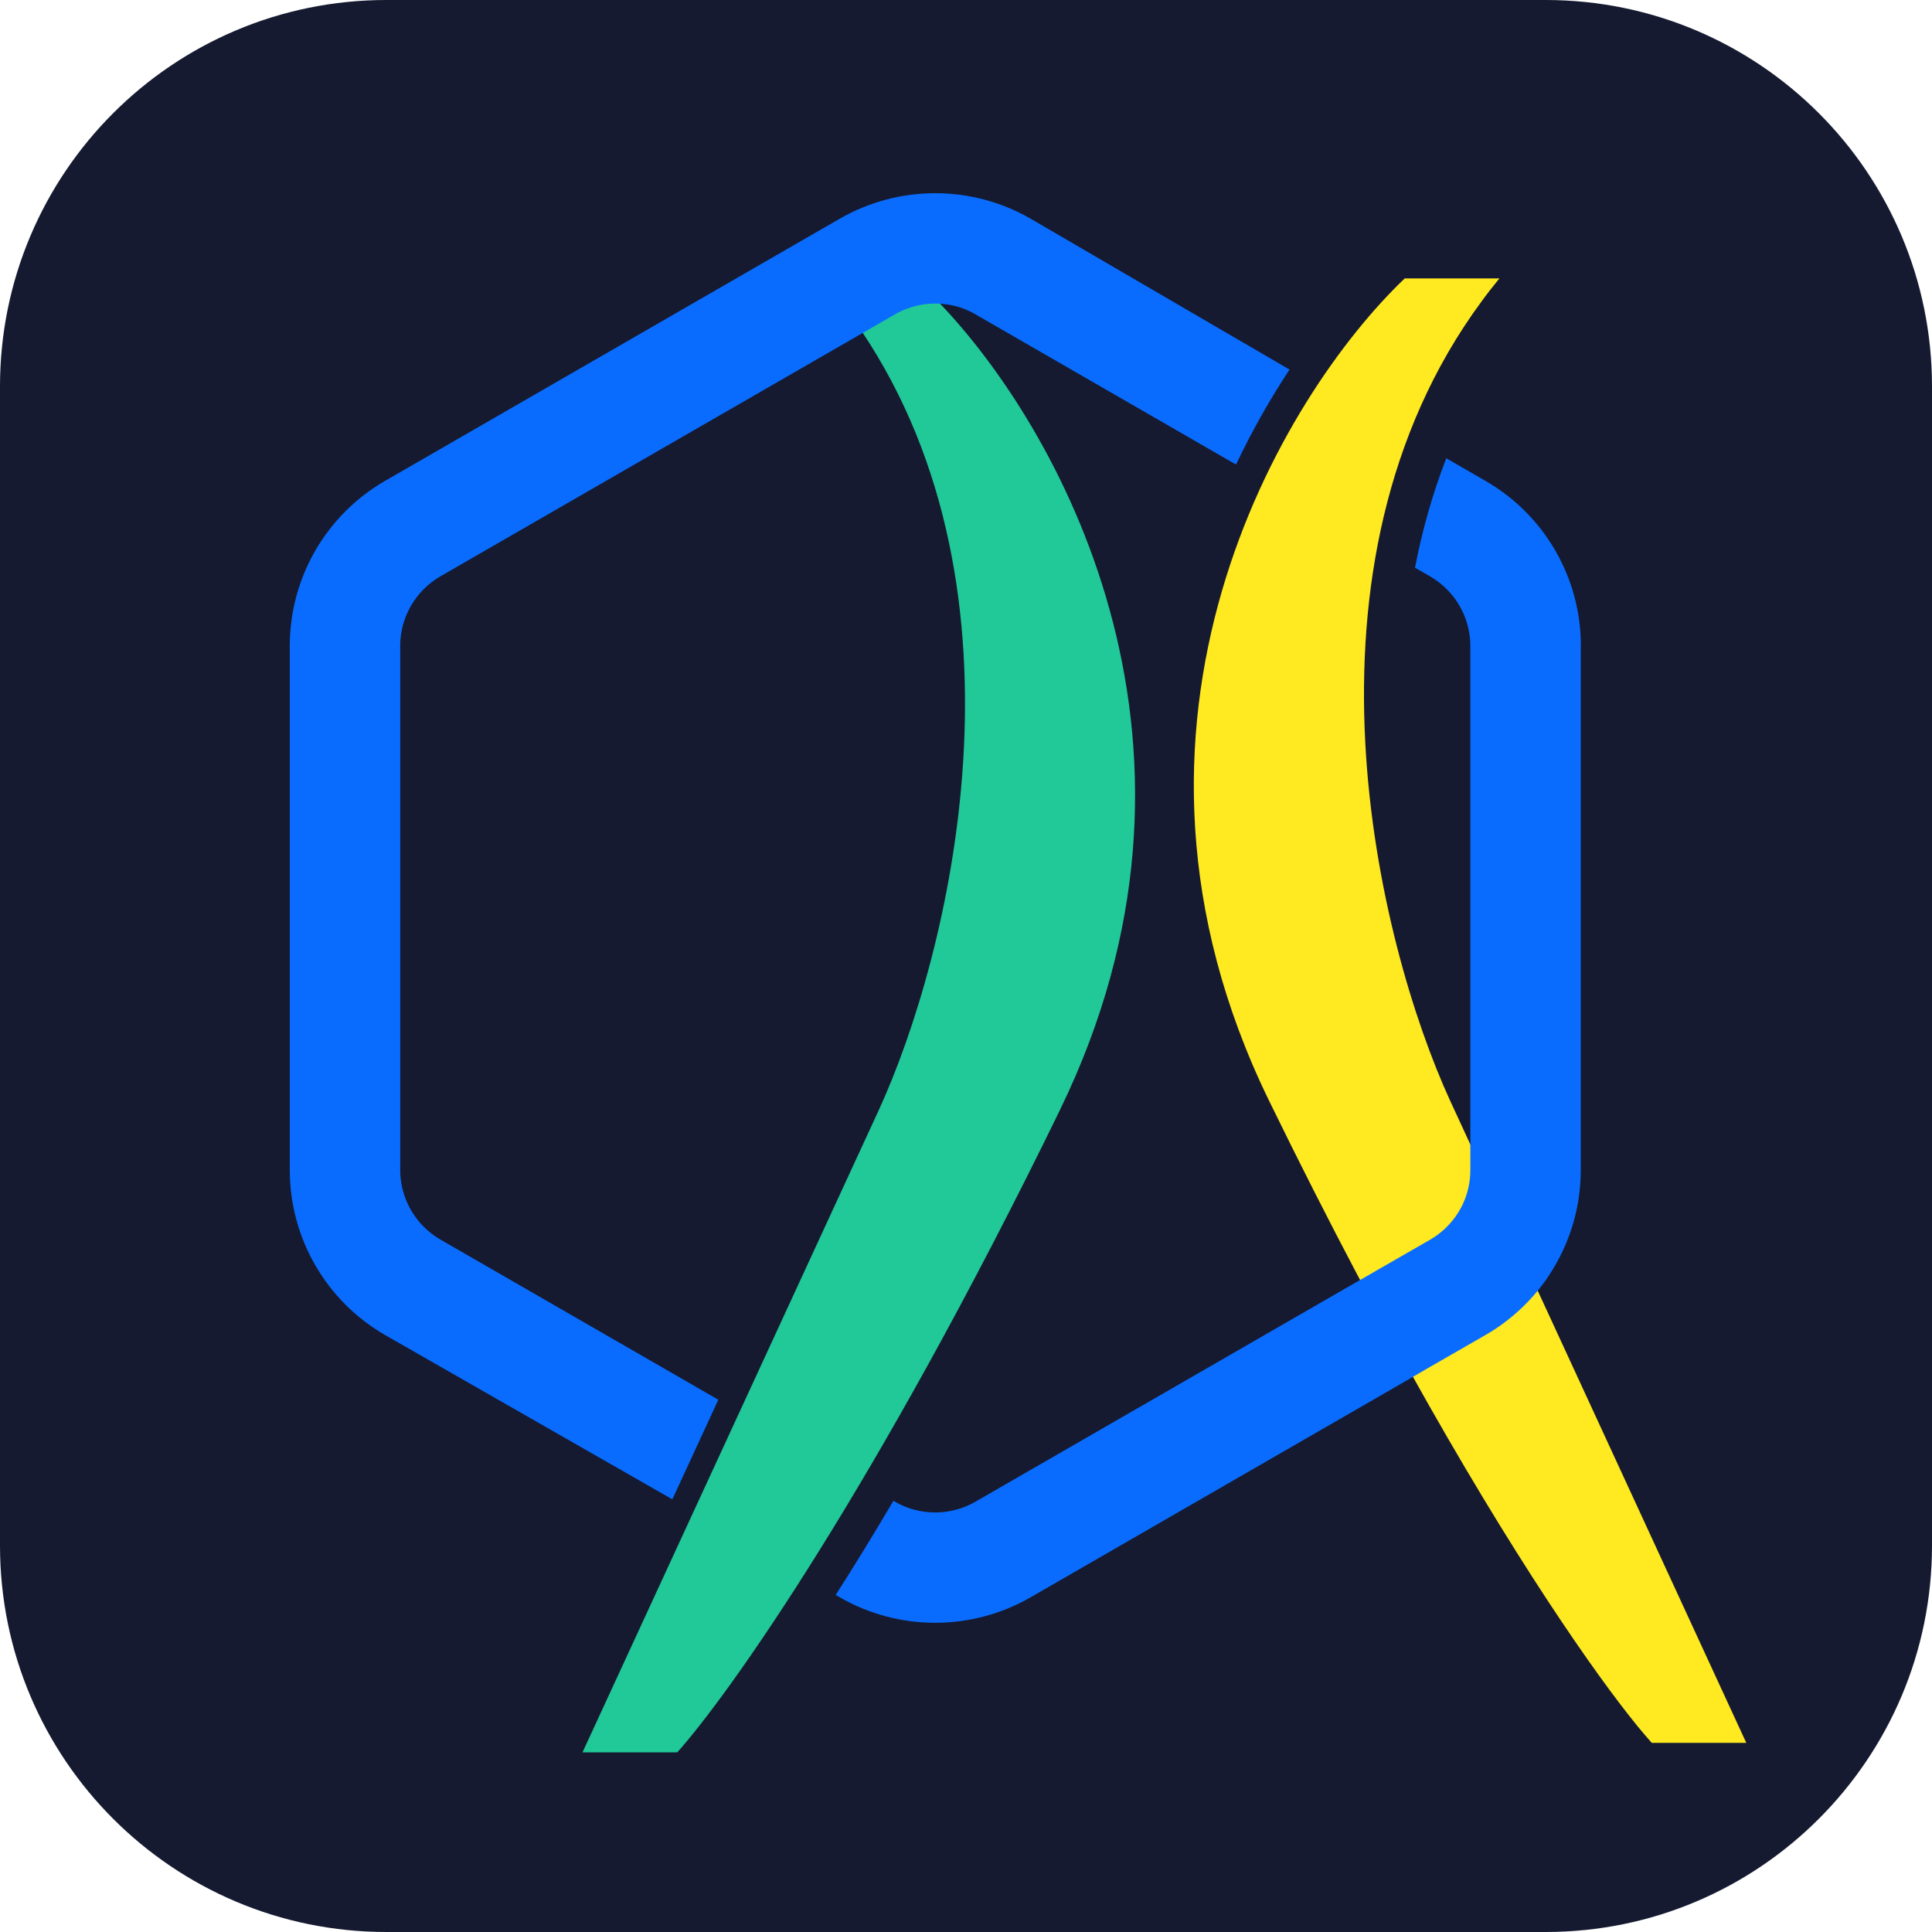
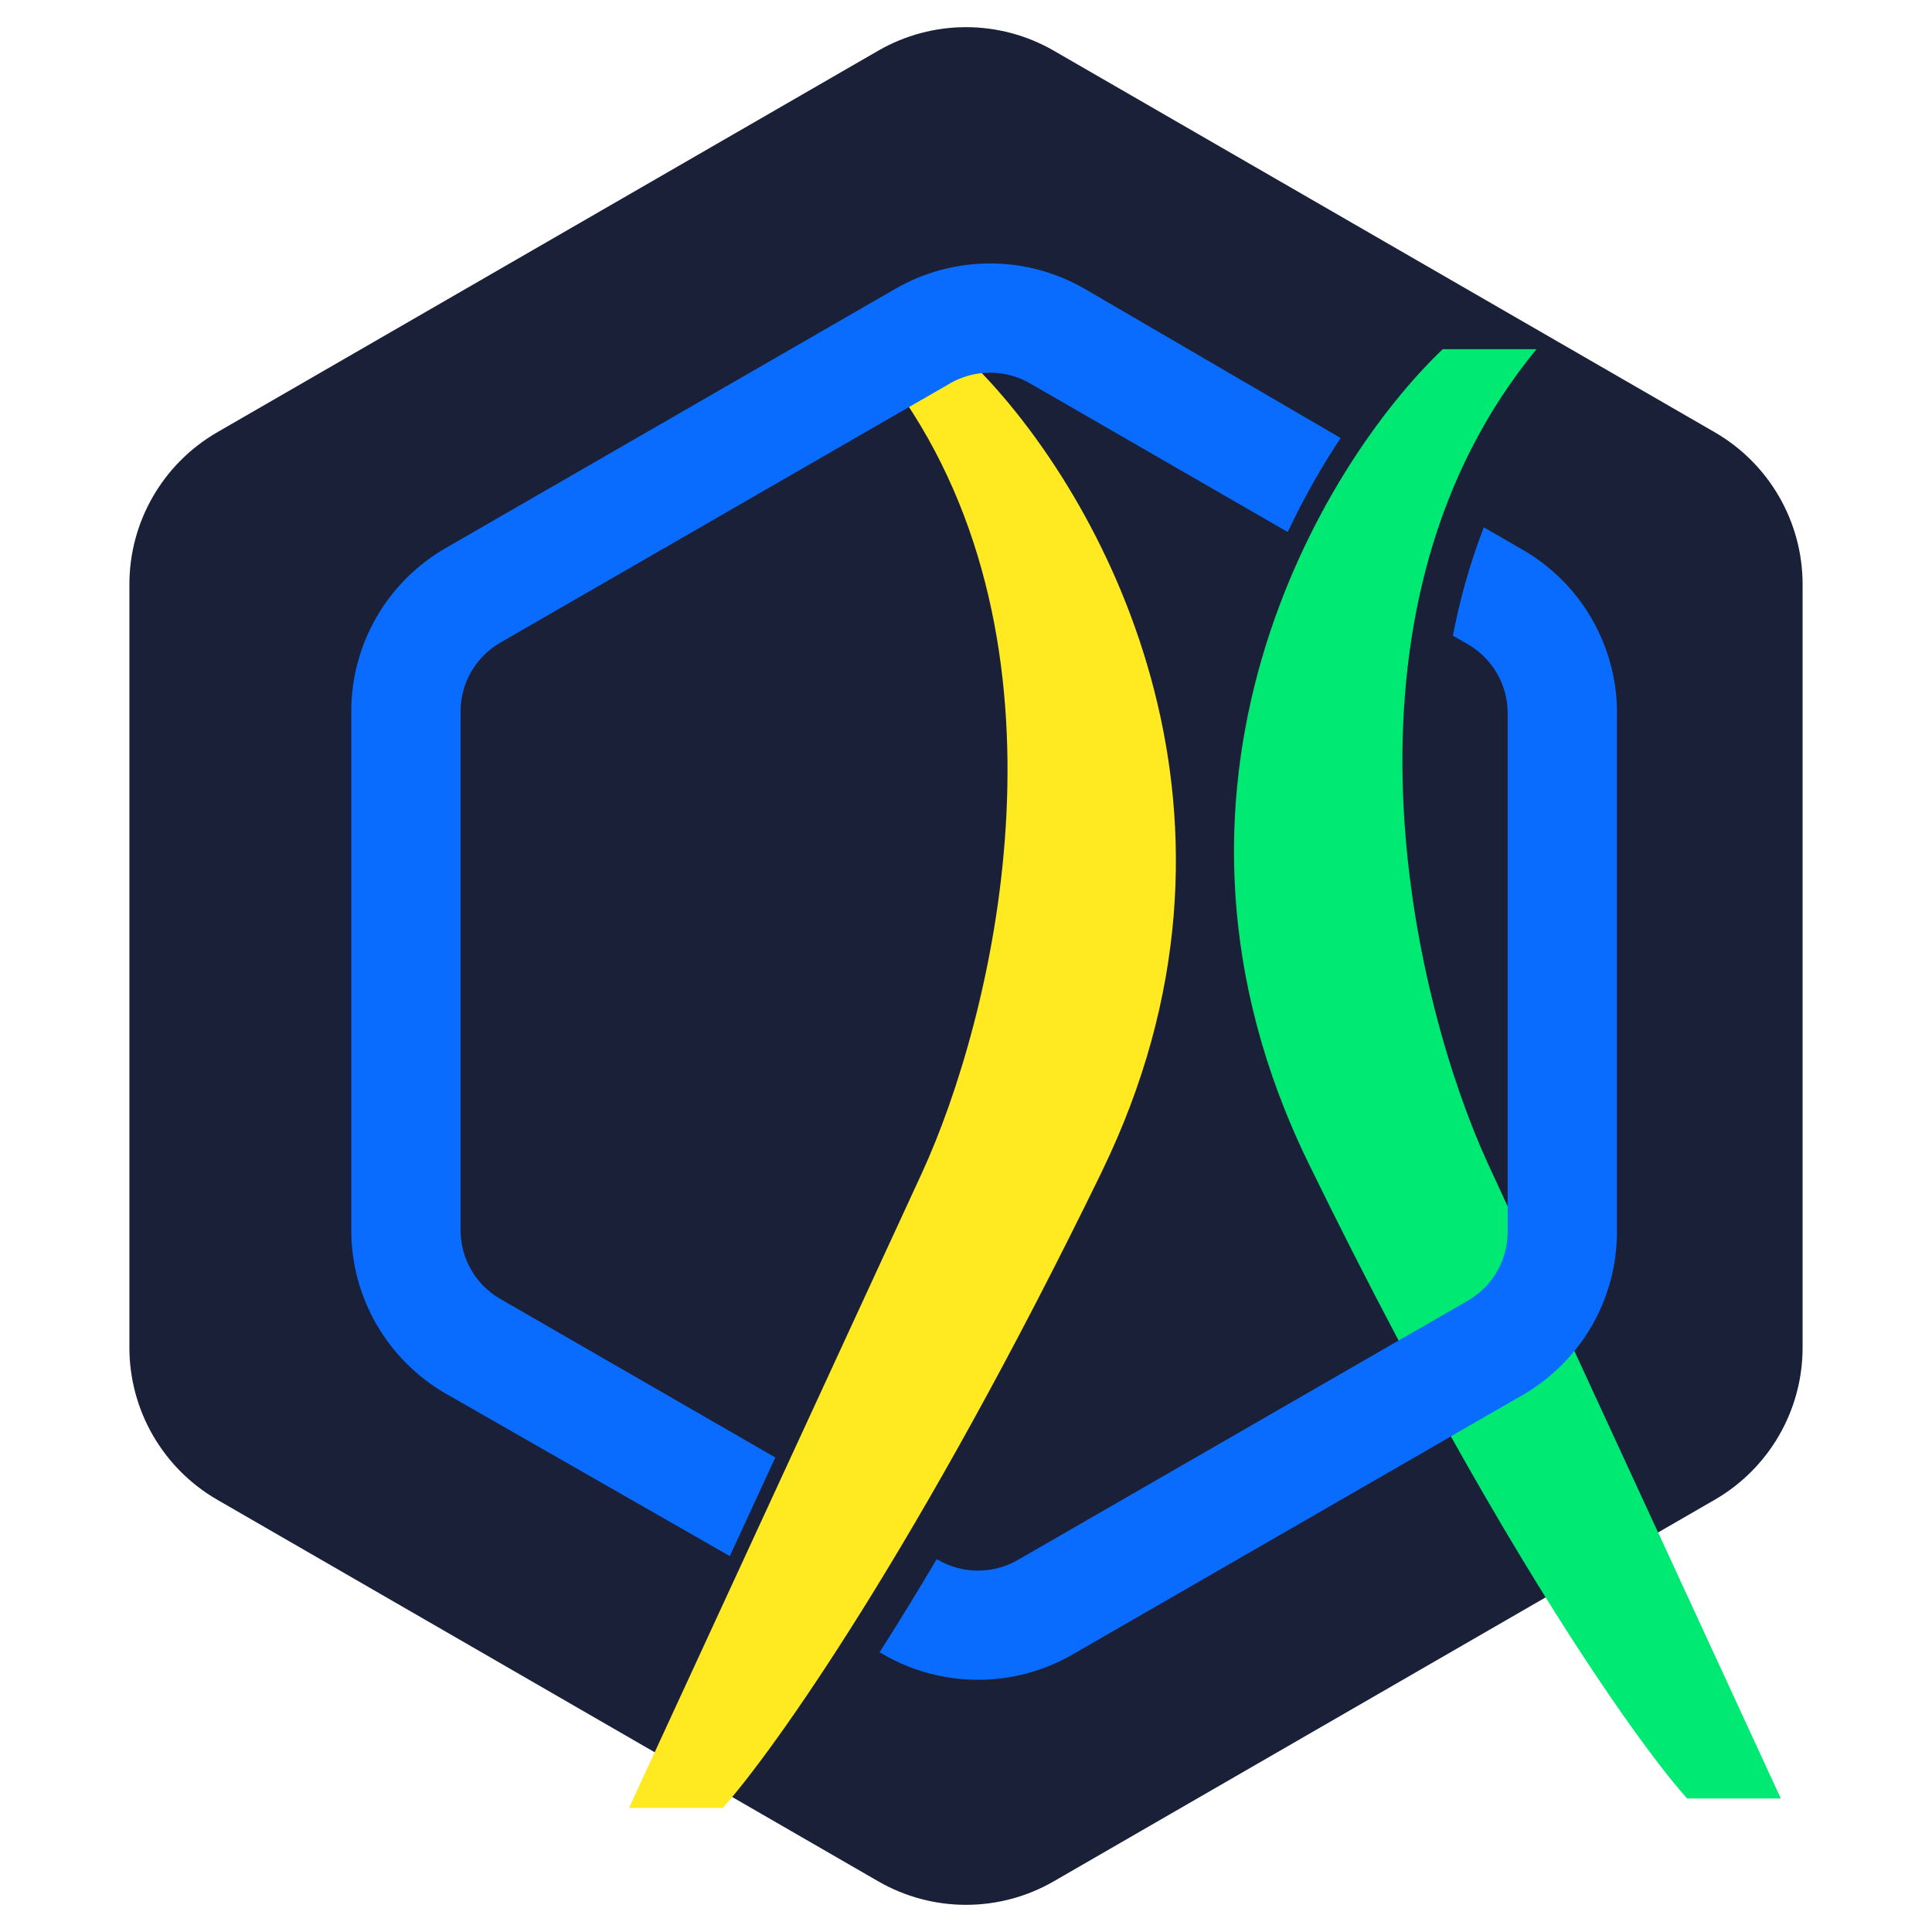
- <svg xmlns="http://www.w3.org/2000/svg" width="20" height="20" viewBox="0 0 20 20" fill="none">
-   <rect width="20" height="20" rx="4" fill="#151A30" />
-   <path d="M18.079 18.042H17.099C17.058 17.996 17.011 17.941 16.956 17.875C16.515 17.335 15.67 16.127 14.594 14.195C14.418 13.88 14.236 13.545 14.048 13.191C13.757 12.639 13.452 12.04 13.136 11.392C11.227 7.475 13.277 4.087 14.542 2.882H15.522C15.458 2.96 15.396 3.039 15.338 3.119C13.311 5.865 14.259 9.752 15.011 11.393L15.117 11.622L15.875 13.267L18.078 18.043L18.079 18.042Z" fill="#FFE920" />
-   <path d="M10.973 11.49C9.064 15.408 7.535 17.556 7.011 18.14H6.03L6.116 17.954L9.098 11.49C9.832 9.889 10.752 6.153 8.916 3.423C8.815 3.271 8.706 3.123 8.587 2.979H9.567C9.619 3.027 9.672 3.08 9.724 3.136C9.739 3.152 9.754 3.167 9.768 3.182C11.032 4.534 12.783 7.774 10.973 11.489V11.49Z" fill="#20C997" />
-   <path fill-rule="evenodd" clip-rule="evenodd" d="M13.349 3.826C13.155 4.119 12.966 4.449 12.795 4.809L10.098 3.254C9.993 3.193 9.88 3.157 9.763 3.147C9.739 3.144 9.716 3.143 9.693 3.143C9.593 3.141 9.492 3.157 9.397 3.193C9.352 3.208 9.308 3.229 9.266 3.253L9.057 3.374L8.956 3.432L8.869 3.482L4.559 5.966C4.302 6.115 4.143 6.389 4.143 6.685V12.113C4.143 12.409 4.302 12.683 4.559 12.832L7.436 14.49L6.96 15.521L3.988 13.821C3.376 13.469 3 12.817 3 12.113V6.685C3 5.981 3.376 5.329 3.988 4.977L8.693 2.264C9.305 1.912 10.058 1.912 10.669 2.264L13.349 3.826V3.826Z" fill="#096CFF" />
-   <path fill-rule="evenodd" clip-rule="evenodd" d="M16.364 6.685V12.113C16.364 12.479 16.262 12.831 16.079 13.133C16.048 13.185 16.015 13.235 15.979 13.283C15.916 13.369 15.845 13.45 15.768 13.525C15.651 13.638 15.521 13.738 15.376 13.821L14.809 14.147L14.697 14.212L14.466 14.346L10.669 16.535C10.057 16.887 9.304 16.887 8.693 16.535L8.651 16.511C8.838 16.219 9.037 15.895 9.249 15.536L9.265 15.546C9.522 15.694 9.839 15.694 10.097 15.546L13.915 13.345L14.152 13.209L14.271 13.14L14.805 12.833C15.008 12.715 15.151 12.519 15.201 12.295C15.214 12.236 15.221 12.176 15.221 12.114V6.687C15.221 6.39 15.062 6.116 14.805 5.967L14.648 5.877C14.722 5.494 14.828 5.114 14.972 4.744L15.377 4.978C15.989 5.33 16.365 5.981 16.365 6.686L16.364 6.685Z" fill="#096CFF" />
+ <svg xmlns="http://www.w3.org/2000/svg" width="44" height="44" viewBox="0 0 44 44" fill="none">
+   <path d="M20 1.155C21.238 0.44 22.762 0.44 24 1.155L39.053 9.845C40.29 10.56 41.053 11.88 41.053 13.309V30.691C41.053 32.12 40.29 33.44 39.053 34.155L24 42.845C22.762 43.56 21.238 43.56 20 42.845L4.947 34.155C3.71 33.44 2.947 32.12 2.947 30.691V13.309C2.947 11.88 3.71 10.56 4.947 9.845L20 1.155Z" fill="#192038" />
+   <path d="M40.559 40.96H38.425C38.335 40.86 38.233 40.739 38.115 40.598C37.154 39.422 35.315 36.791 32.971 32.585C32.589 31.898 32.192 31.169 31.783 30.398C31.148 29.197 30.484 27.893 29.796 26.482C25.64 17.954 30.105 10.576 32.857 7.953H34.992C34.853 8.123 34.719 8.295 34.59 8.469C30.178 14.448 32.242 22.91 33.879 26.484L34.109 26.983L35.761 30.563L40.558 40.962L40.559 40.96Z" fill="#00E973" />
+   <path d="M25.088 26.696C20.931 35.225 17.603 39.902 16.46 41.174H14.326L14.512 40.769L21.005 26.695C22.602 23.209 24.605 15.076 20.61 9.131C20.39 8.801 20.15 8.479 19.892 8.164H22.026C22.139 8.27 22.254 8.385 22.369 8.507C22.401 8.541 22.432 8.574 22.465 8.608C25.216 11.551 29.029 18.604 25.088 26.693V26.696Z" fill="#FFE920" />
+   <path fill-rule="evenodd" clip-rule="evenodd" d="M30.531 9.976C30.109 10.614 29.697 11.332 29.327 12.116L23.454 8.729C23.226 8.598 22.979 8.52 22.725 8.496C22.673 8.491 22.623 8.488 22.571 8.488C22.354 8.485 22.134 8.52 21.928 8.597C21.83 8.631 21.734 8.675 21.643 8.728L21.187 8.992L20.967 9.118L20.778 9.226L11.395 14.635C10.834 14.959 10.489 15.556 10.489 16.201V28.017C10.489 28.663 10.834 29.26 11.395 29.583L17.657 33.193L16.621 35.439L10.15 31.737C8.819 30.969 8 29.552 8 28.017V16.201C8 14.667 8.819 13.248 10.15 12.482L20.395 6.575C21.727 5.808 23.367 5.808 24.698 6.575L30.531 9.975V9.976Z" fill="#096CFF" />
+   <path fill-rule="evenodd" clip-rule="evenodd" d="M36.825 16.237V28.053C36.825 28.851 36.603 29.617 36.205 30.276C36.137 30.388 36.065 30.497 35.986 30.602C35.849 30.789 35.694 30.965 35.526 31.128C35.272 31.375 34.989 31.592 34.674 31.773L33.44 32.483L33.195 32.625L32.694 32.915L24.425 37.681C23.094 38.448 21.454 38.448 20.122 37.681L20.032 37.63C20.438 36.995 20.872 36.287 21.334 35.508L21.368 35.528C21.927 35.851 22.618 35.851 23.179 35.528L31.492 30.737L32.009 30.439L32.268 30.291L33.43 29.622C33.873 29.365 34.184 28.938 34.292 28.45C34.32 28.322 34.336 28.191 34.336 28.056V16.24C34.336 15.595 33.991 14.998 33.43 14.673L33.088 14.476C33.25 13.643 33.48 12.816 33.793 12.01L34.676 12.519C36.007 13.285 36.826 14.704 36.826 16.238L36.825 16.237Z" fill="#096CFF" />
</svg>
